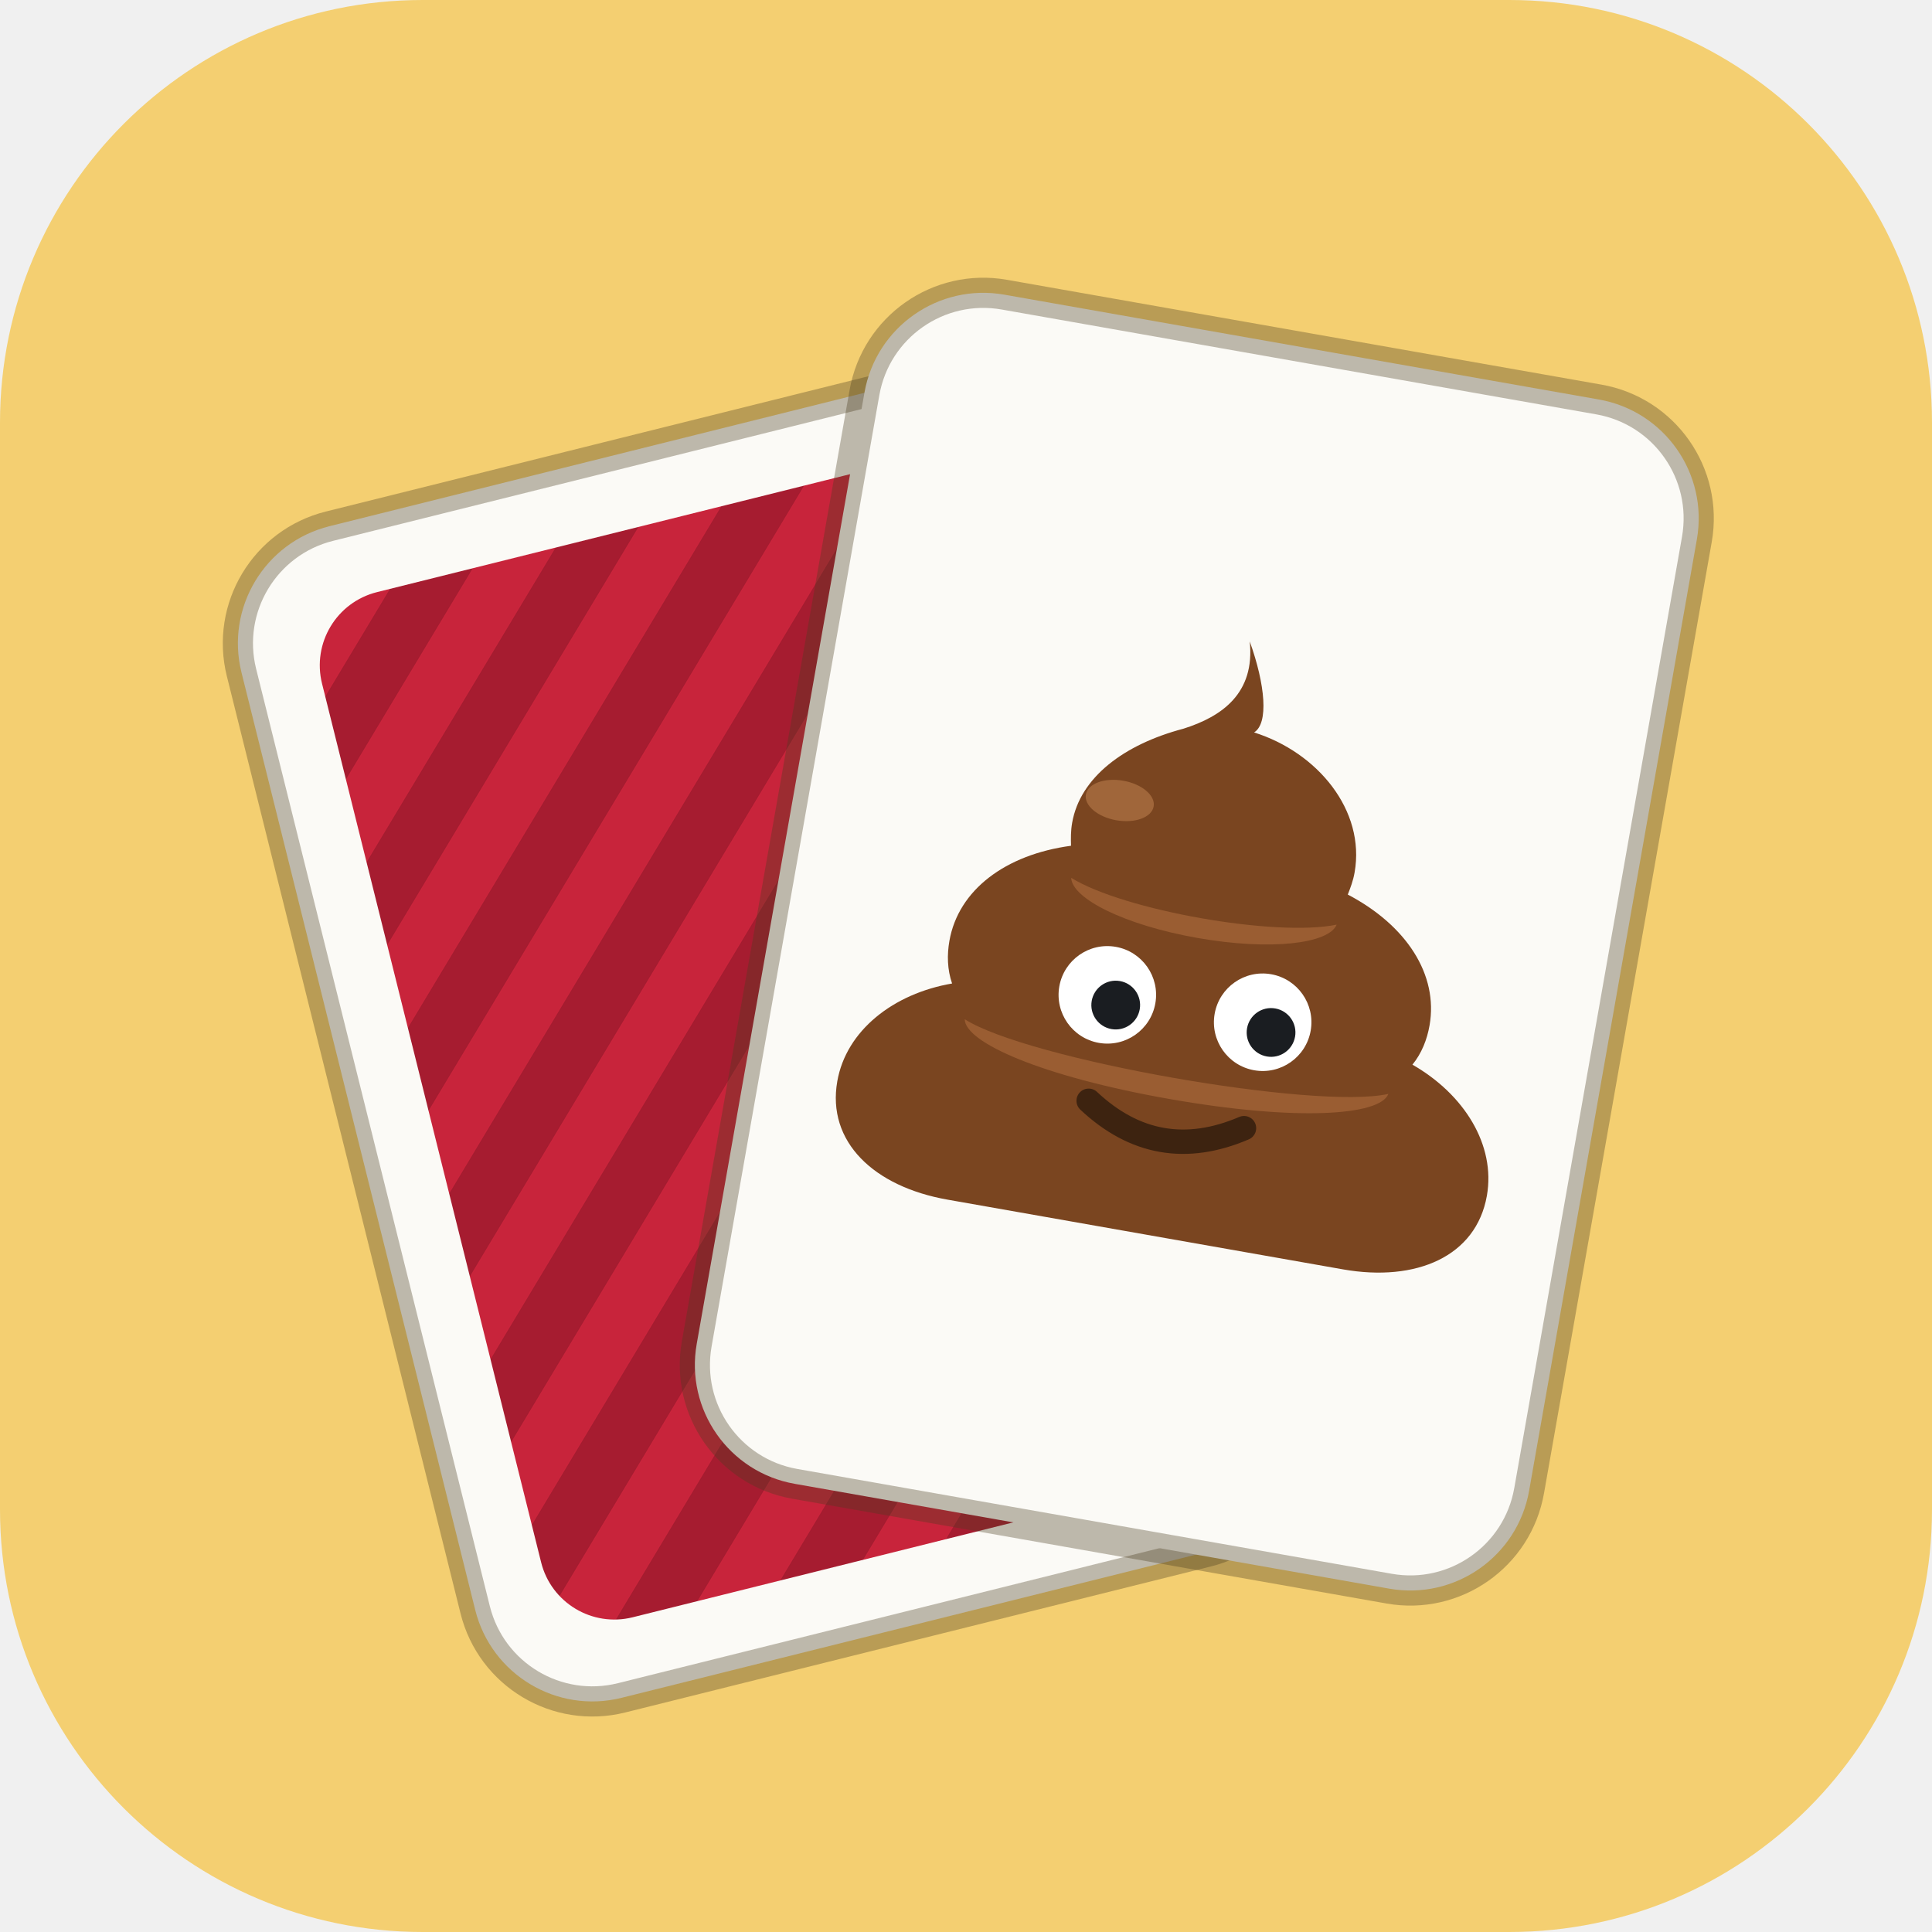
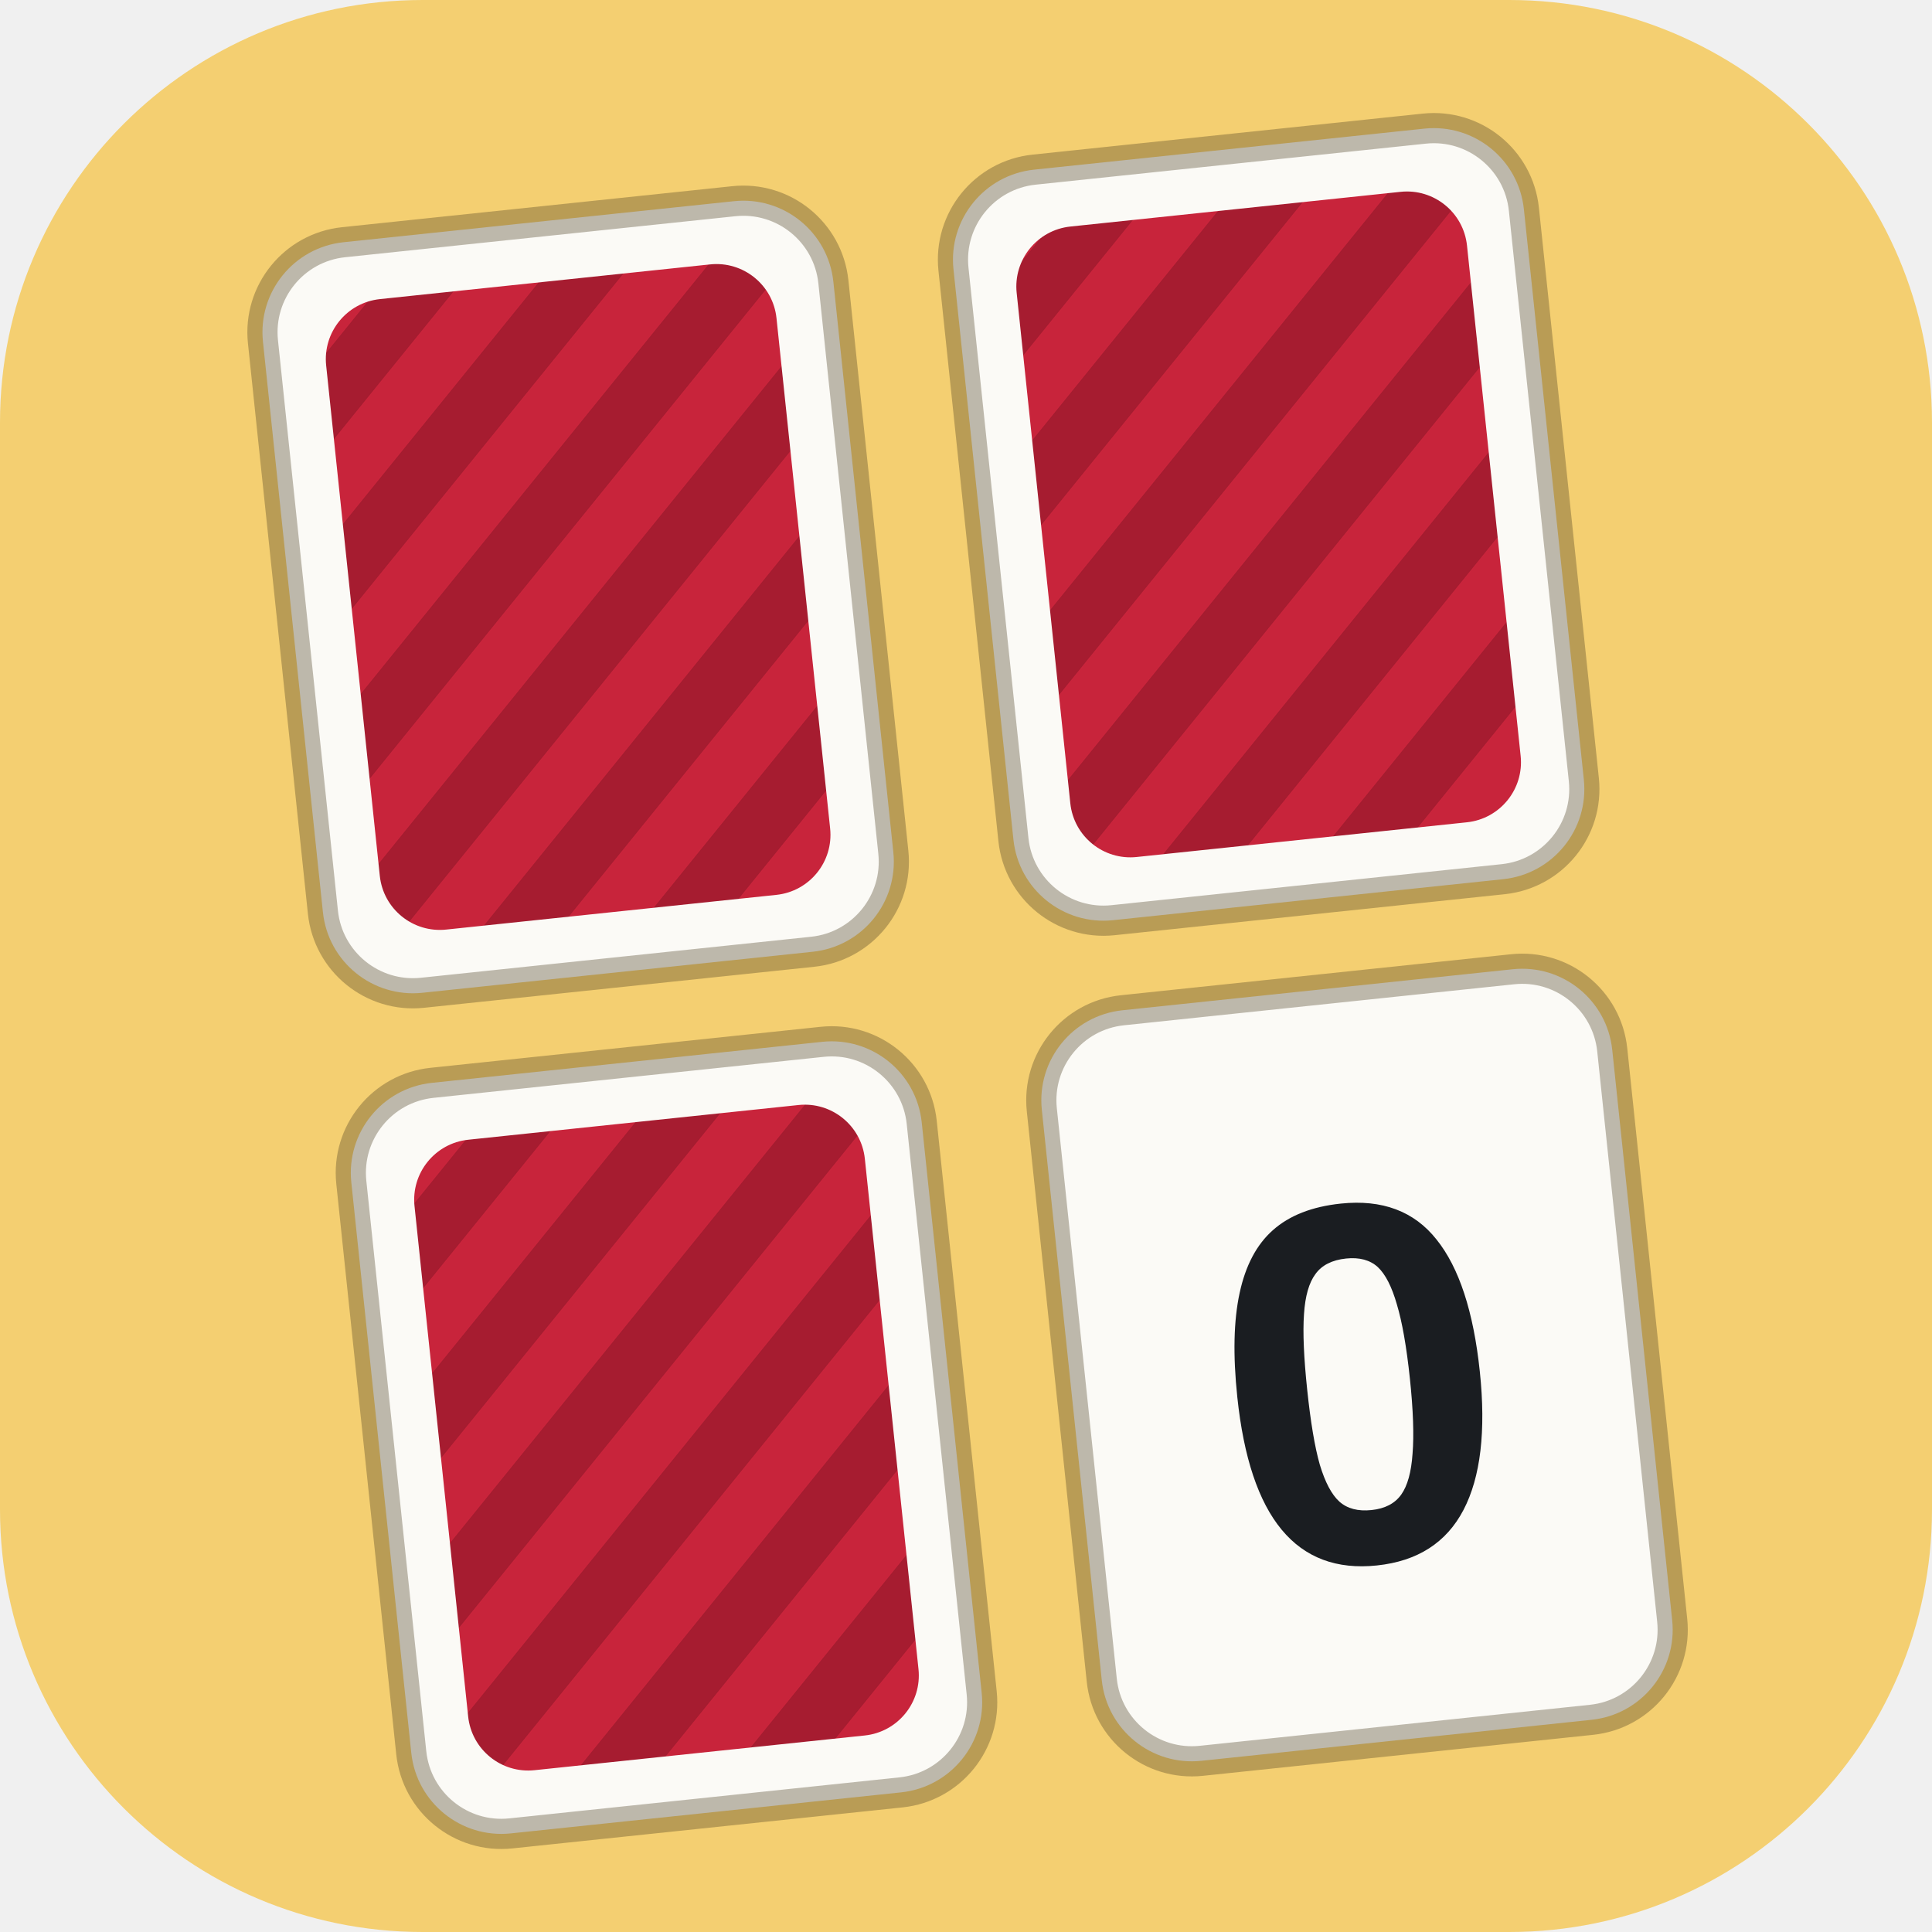
<svg xmlns="http://www.w3.org/2000/svg" viewBox="0 0 64 64">
  <defs>
    <pattern id="back" width="4" height="4" patternUnits="userSpaceOnUse" patternTransform="rotate(45)">
      <rect width="4" height="4" fill="#c8243b" />
      <rect width="2" height="4" fill="#a61c30" />
    </pattern>
  </defs>
  <rect width="64" height="64" rx="14" fill="#f4cf71" />
-   <g transform="rotate(-14 32 40)">
-     <rect x="13" y="13" width="28" height="40" rx="4" fill="#fbfaf6" stroke="#4a3d22" stroke-opacity=".35" />
-     <rect x="15.5" y="15.5" width="23" height="35" rx="2.5" fill="url(#back)" />
-   </g>
-   <g transform="rotate(10 32 40)">
-     <rect x="24" y="10" width="28" height="40" rx="4" fill="#fbfaf6" stroke="#4a3d22" stroke-opacity=".35" />
-     <g transform="translate(26.6 18) scale(.475)">
-       <path fill="#7a4520" d="M24 4c1 3.5-1 5.5-3.5 6.8C16.6 12.6 14 15.4 14 18.6c0 .6.1 1.1.2 1.6C9.8 21.6 7 24.6 7 28.2c0 1 .2 2 .7 2.9C3.8 32.5 1 35.6 1 39.2 1 43.5 4.8 46 10 46h28c5.2 0 9-2.5 9-6.8 0-3.6-2.8-6.7-6.7-8.1.5-.9.7-1.9.7-2.9 0-3.6-2.8-6.6-7.2-8 .1-.5.2-1 .2-1.6 0-4.4-4-7.8-8.6-8.4C26.3 9.4 25.6 6.8 24 4z" />
-       <path fill="#9a5d32" d="M9 33.4c4.8 2 25.2 2 30 0-.3 1.6-6 3-15 3s-14.7-1.4-15-3zM14.6 22.4c4 1.6 14.8 1.6 18.8 0-.3 1.4-4.2 2.6-9.4 2.6s-9.1-1.2-9.4-2.6z" />
-       <ellipse cx="17" cy="16.5" rx="2.4" ry="1.4" fill="#b07444" opacity=".7" />
-       <circle cx="18.5" cy="30" r="3.4" fill="#fff" />
-       <circle cx="29.5" cy="30" r="3.4" fill="#fff" />
-       <circle cx="19.2" cy="30.6" r="1.7" fill="#1a1d21" />
-       <circle cx="30.2" cy="30.6" r="1.7" fill="#1a1d21" />
-       <path d="M18.5 37.5q5.5 3.6 11 0" fill="none" stroke="#3d2310" stroke-width="1.7" stroke-linecap="round" />
+   <g transform="rotate(-6 32 32)">
+     <g fill="#fbfaf6" stroke="#4a3d22" stroke-opacity=".35">
+       <rect x="11" y="6" width="19" height="25" rx="3" />
+       <rect x="34" y="6" width="19" height="25" rx="3" />
+       <rect x="11" y="34" width="19" height="25" rx="3" />
+       <rect x="34" y="34" width="19" height="25" rx="3" />
    </g>
+     <g fill="url(#back)">
+       <rect x="13" y="8" width="15" height="21" rx="2" />
+       <rect x="36" y="8" width="15" height="21" rx="2" />
+       <rect x="13" y="36" width="15" height="21" rx="2" />
+     </g>
+     <text x="43.5" y="53" text-anchor="middle" font-family="Arial, sans-serif" font-weight="800" font-size="17" fill="#1a1d21">0</text>
  </g>
</svg>
